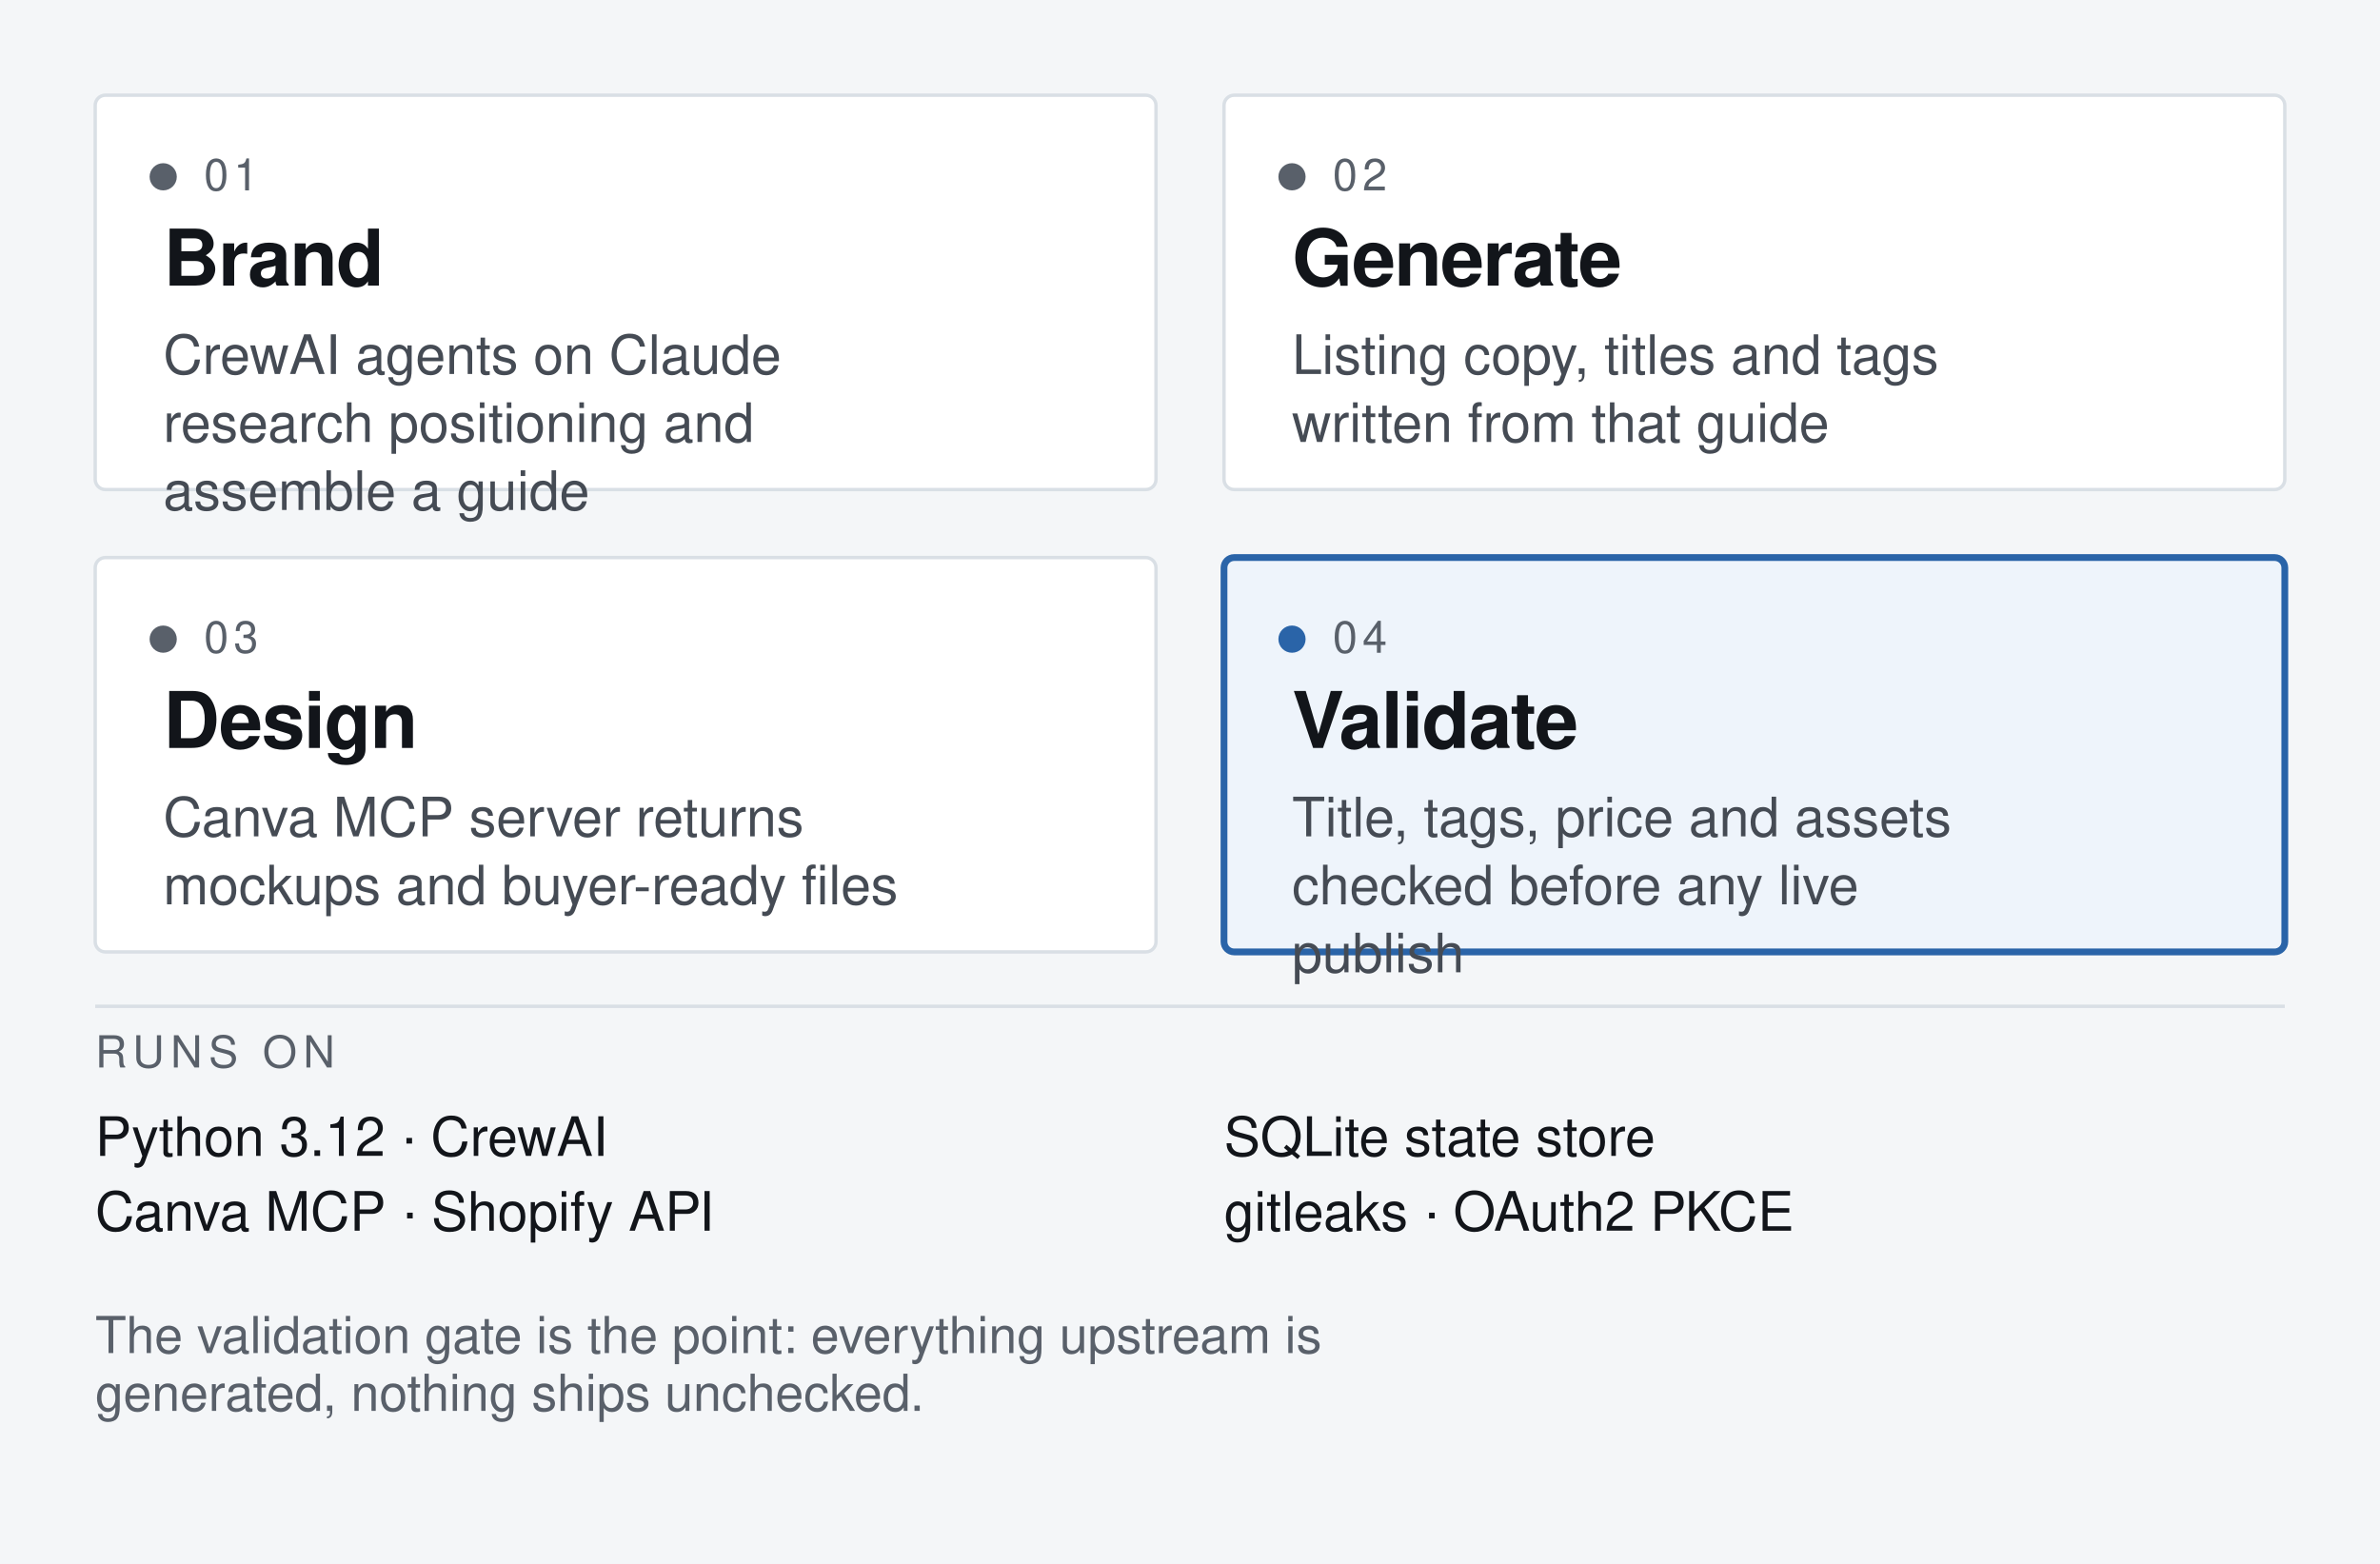
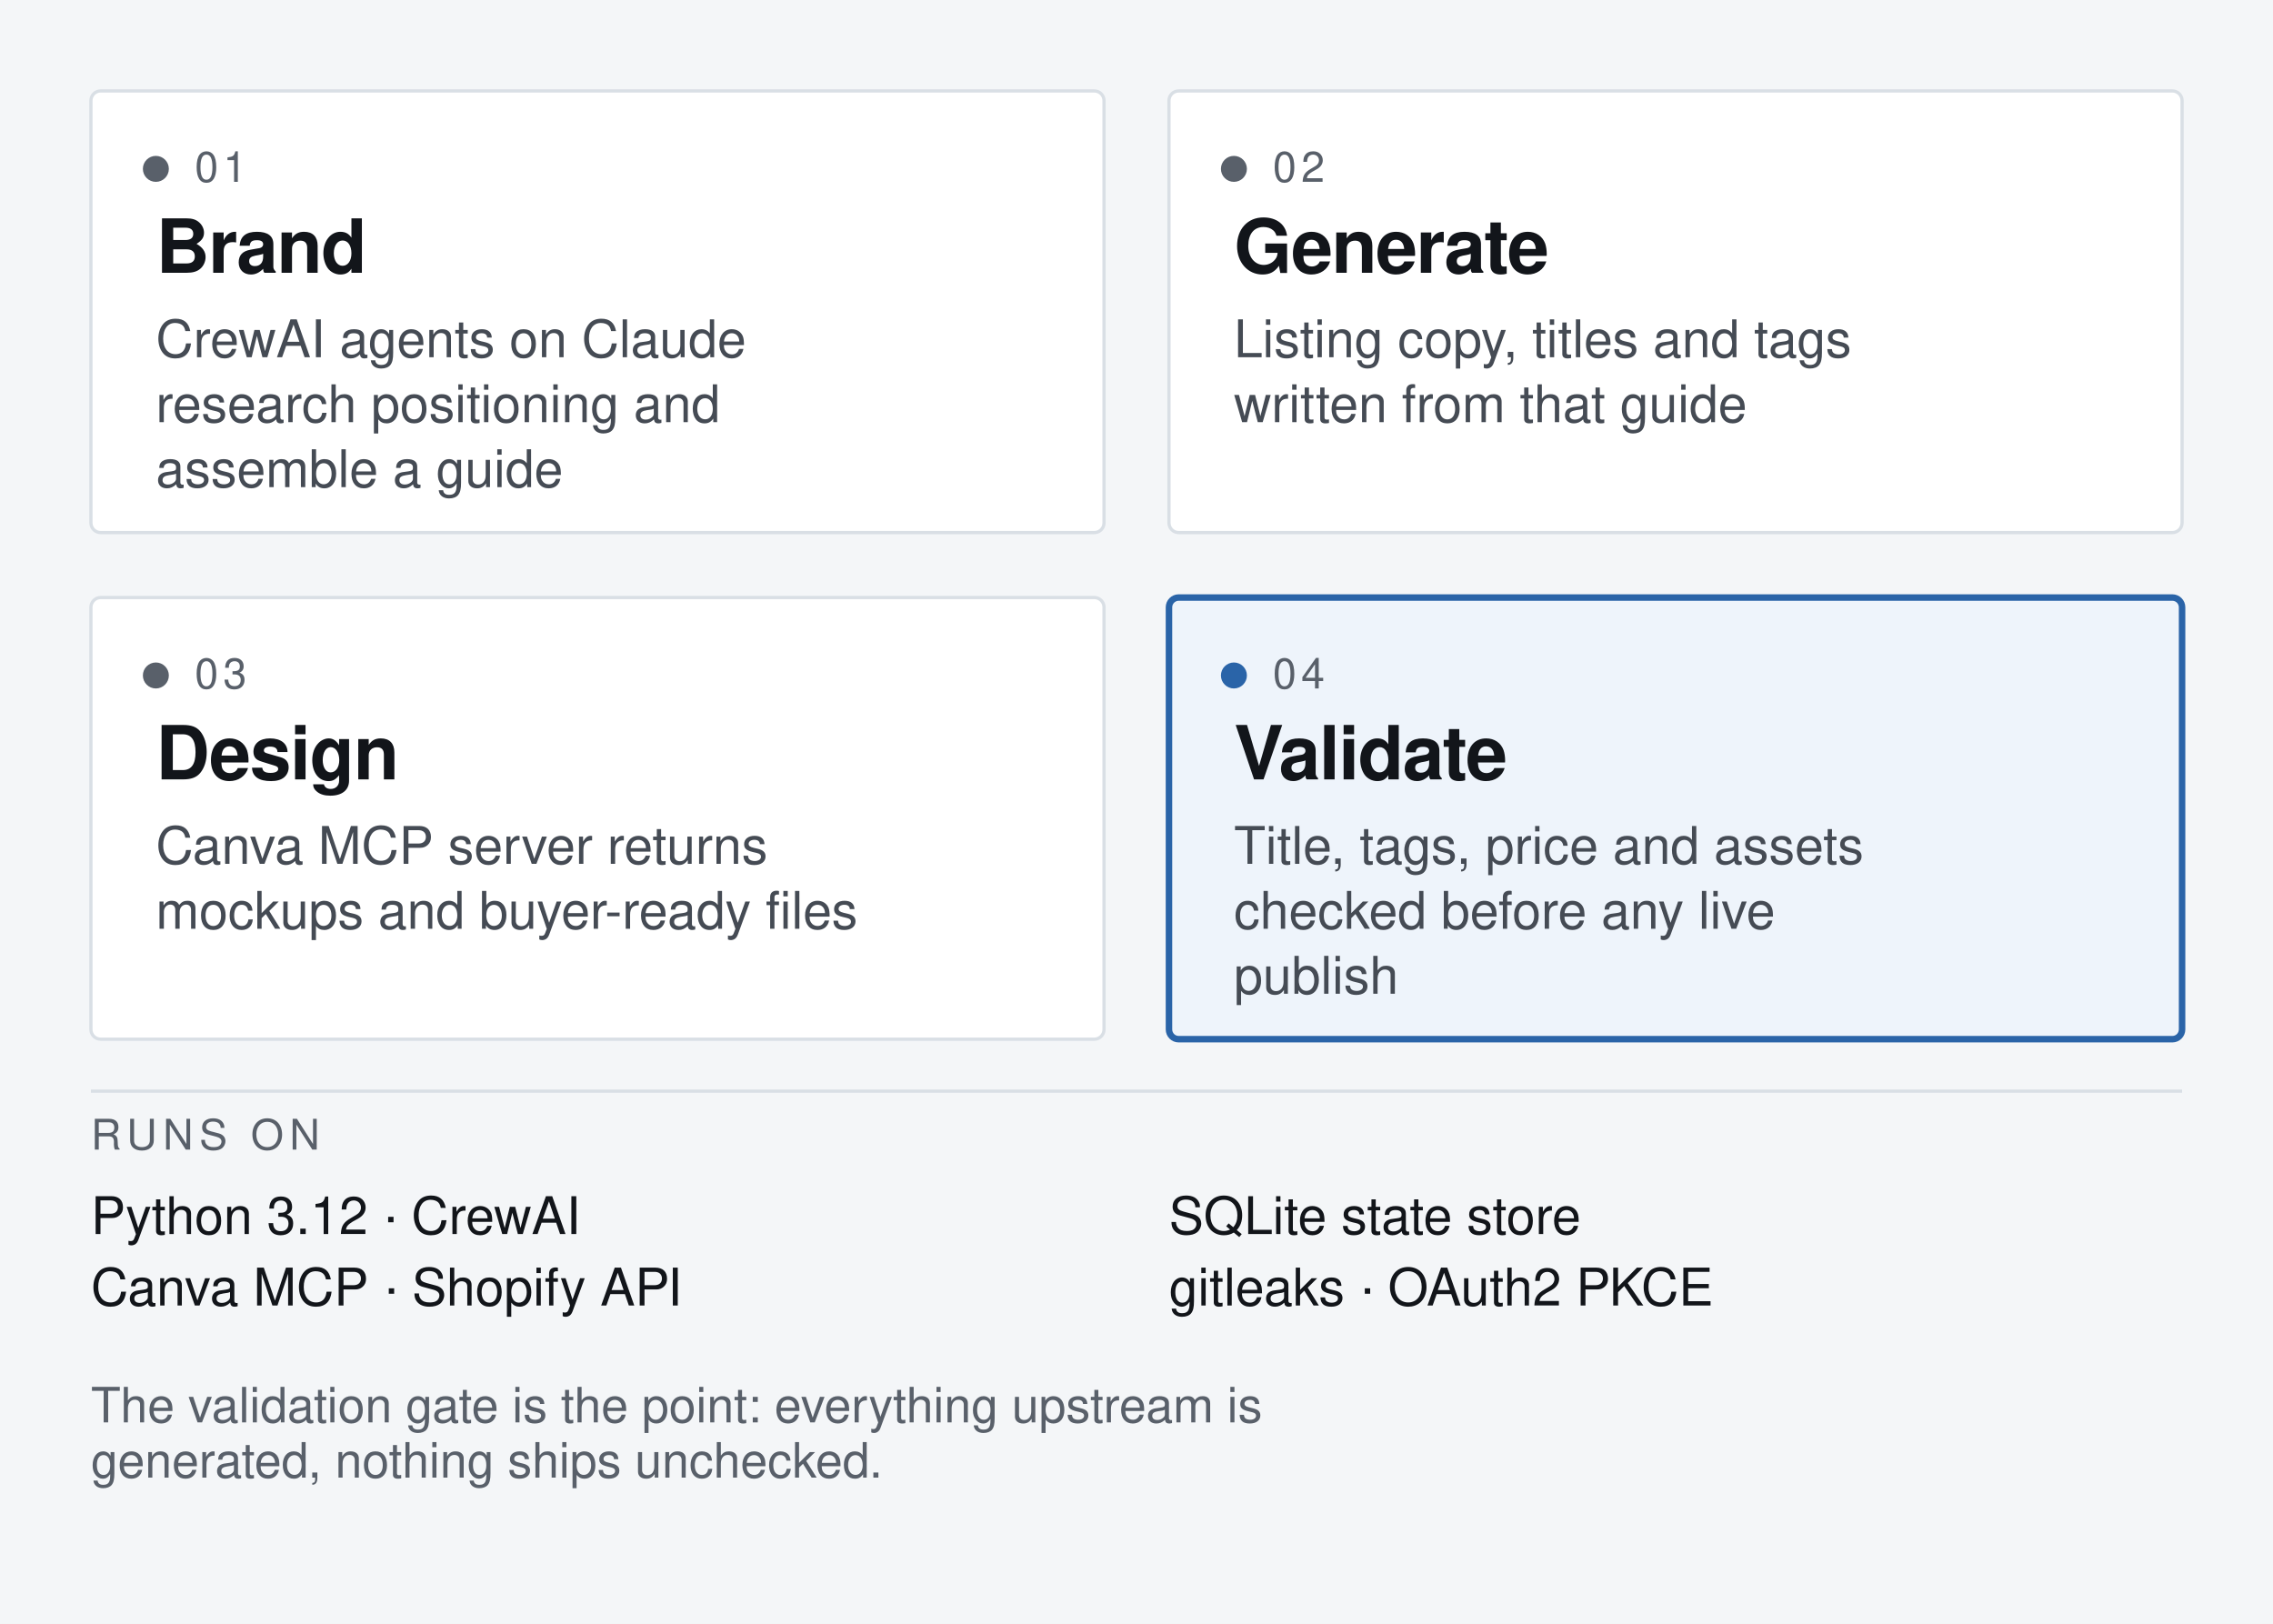
- <svg xmlns="http://www.w3.org/2000/svg" viewBox="0 0 700 460" width="700" height="460" role="img" aria-label="pipeline diagram">
-   <rect width="700" height="460" fill="#f4f6f8" />
-   <rect x="28.0" y="28" width="312.0" height="116" rx="3" fill="#ffffff" stroke="#d9dfe5" stroke-width="1" />
+ <svg xmlns="http://www.w3.org/2000/svg" viewBox="0 0 700 500" width="700" height="500" role="img" aria-label="pipeline diagram">
+   <rect width="700" height="500" fill="#f4f6f8" />
+   <rect x="28.0" y="28" width="312.0" height="136" rx="3" fill="#ffffff" stroke="#d9dfe5" stroke-width="1" />
  <circle cx="48.0" cy="52" r="4" fill="#59606a" />
  <text x="60.0" y="56" font-family="'Helvetica Neue',Helvetica,Arial,sans-serif" font-size="13" letter-spacing="1.5" fill="#59606a">01</text>
  <text x="48.0" y="84" font-family="'Helvetica Neue',Helvetica,Arial,sans-serif" font-size="23" font-weight="600" letter-spacing="-0.4" fill="#12151a">Brand</text>
  <text x="48.0" y="110" font-family="'Helvetica Neue',Helvetica,Arial,sans-serif" font-size="16" fill="#454b54">CrewAI agents on Claude</text>
  <text x="48.0" y="130" font-family="'Helvetica Neue',Helvetica,Arial,sans-serif" font-size="16" fill="#454b54">research positioning and</text>
  <text x="48.0" y="150" font-family="'Helvetica Neue',Helvetica,Arial,sans-serif" font-size="16" fill="#454b54">assemble a guide</text>
-   <rect x="360.0" y="28" width="312.0" height="116" rx="3" fill="#ffffff" stroke="#d9dfe5" stroke-width="1" />
+   <rect x="360.0" y="28" width="312.0" height="136" rx="3" fill="#ffffff" stroke="#d9dfe5" stroke-width="1" />
  <circle cx="380.0" cy="52" r="4" fill="#59606a" />
  <text x="392.0" y="56" font-family="'Helvetica Neue',Helvetica,Arial,sans-serif" font-size="13" letter-spacing="1.5" fill="#59606a">02</text>
  <text x="380.0" y="84" font-family="'Helvetica Neue',Helvetica,Arial,sans-serif" font-size="23" font-weight="600" letter-spacing="-0.4" fill="#12151a">Generate</text>
  <text x="380.0" y="110" font-family="'Helvetica Neue',Helvetica,Arial,sans-serif" font-size="16" fill="#454b54">Listing copy, titles and tags</text>
  <text x="380.0" y="130" font-family="'Helvetica Neue',Helvetica,Arial,sans-serif" font-size="16" fill="#454b54">written from that guide</text>
-   <rect x="28.0" y="164" width="312.0" height="116" rx="3" fill="#ffffff" stroke="#d9dfe5" stroke-width="1" />
-   <circle cx="48.0" cy="188" r="4" fill="#59606a" />
-   <text x="60.0" y="192" font-family="'Helvetica Neue',Helvetica,Arial,sans-serif" font-size="13" letter-spacing="1.5" fill="#59606a">03</text>
-   <text x="48.0" y="220" font-family="'Helvetica Neue',Helvetica,Arial,sans-serif" font-size="23" font-weight="600" letter-spacing="-0.4" fill="#12151a">Design</text>
-   <text x="48.0" y="246" font-family="'Helvetica Neue',Helvetica,Arial,sans-serif" font-size="16" fill="#454b54">Canva MCP server returns</text>
-   <text x="48.0" y="266" font-family="'Helvetica Neue',Helvetica,Arial,sans-serif" font-size="16" fill="#454b54">mockups and buyer-ready files</text>
-   <rect x="360.0" y="164" width="312.0" height="116" rx="3" fill="#eef4fb" stroke="#2a64a8" stroke-width="2" />
-   <circle cx="380.0" cy="188" r="4" fill="#2a64a8" />
-   <text x="392.0" y="192" font-family="'Helvetica Neue',Helvetica,Arial,sans-serif" font-size="13" letter-spacing="1.5" fill="#59606a">04</text>
-   <text x="380.0" y="220" font-family="'Helvetica Neue',Helvetica,Arial,sans-serif" font-size="23" font-weight="600" letter-spacing="-0.4" fill="#12151a">Validate</text>
-   <text x="380.0" y="246" font-family="'Helvetica Neue',Helvetica,Arial,sans-serif" font-size="16" fill="#454b54">Title, tags, price and assets</text>
-   <text x="380.0" y="266" font-family="'Helvetica Neue',Helvetica,Arial,sans-serif" font-size="16" fill="#454b54">checked before any live</text>
-   <text x="380.0" y="286" font-family="'Helvetica Neue',Helvetica,Arial,sans-serif" font-size="16" fill="#454b54">publish</text>
-   <line x1="28" y1="296" x2="672" y2="296" stroke="#d9dfe5" stroke-width="1" />
-   <text x="28" y="314" font-family="'Helvetica Neue',Helvetica,Arial,sans-serif" font-size="13" letter-spacing="1.8" fill="#59606a">RUNS ON</text>
-   <text x="28.0" y="340" font-family="'Helvetica Neue',Helvetica,Arial,sans-serif" font-size="16" fill="#12151a">Python 3.12 · CrewAI</text>
-   <text x="360.0" y="340" font-family="'Helvetica Neue',Helvetica,Arial,sans-serif" font-size="16" fill="#12151a">SQLite state store</text>
-   <text x="28.0" y="362" font-family="'Helvetica Neue',Helvetica,Arial,sans-serif" font-size="16" fill="#12151a">Canva MCP · Shopify API</text>
-   <text x="360.0" y="362" font-family="'Helvetica Neue',Helvetica,Arial,sans-serif" font-size="16" fill="#12151a">gitleaks · OAuth2 PKCE</text>
-   <text x="28" y="398" font-family="'Helvetica Neue',Helvetica,Arial,sans-serif" font-size="15" fill="#59606a">The validation gate is the point: everything upstream is</text>
-   <text x="28" y="415" font-family="'Helvetica Neue',Helvetica,Arial,sans-serif" font-size="15" fill="#59606a">generated, nothing ships unchecked.</text>
+   <rect x="28.0" y="184" width="312.0" height="136" rx="3" fill="#ffffff" stroke="#d9dfe5" stroke-width="1" />
+   <circle cx="48.0" cy="208" r="4" fill="#59606a" />
+   <text x="60.0" y="212" font-family="'Helvetica Neue',Helvetica,Arial,sans-serif" font-size="13" letter-spacing="1.5" fill="#59606a">03</text>
+   <text x="48.0" y="240" font-family="'Helvetica Neue',Helvetica,Arial,sans-serif" font-size="23" font-weight="600" letter-spacing="-0.4" fill="#12151a">Design</text>
+   <text x="48.0" y="266" font-family="'Helvetica Neue',Helvetica,Arial,sans-serif" font-size="16" fill="#454b54">Canva MCP server returns</text>
+   <text x="48.0" y="286" font-family="'Helvetica Neue',Helvetica,Arial,sans-serif" font-size="16" fill="#454b54">mockups and buyer-ready files</text>
+   <rect x="360.0" y="184" width="312.0" height="136" rx="3" fill="#eef4fb" stroke="#2a64a8" stroke-width="2" />
+   <circle cx="380.0" cy="208" r="4" fill="#2a64a8" />
+   <text x="392.0" y="212" font-family="'Helvetica Neue',Helvetica,Arial,sans-serif" font-size="13" letter-spacing="1.5" fill="#59606a">04</text>
+   <text x="380.0" y="240" font-family="'Helvetica Neue',Helvetica,Arial,sans-serif" font-size="23" font-weight="600" letter-spacing="-0.4" fill="#12151a">Validate</text>
+   <text x="380.0" y="266" font-family="'Helvetica Neue',Helvetica,Arial,sans-serif" font-size="16" fill="#454b54">Title, tags, price and assets</text>
+   <text x="380.0" y="286" font-family="'Helvetica Neue',Helvetica,Arial,sans-serif" font-size="16" fill="#454b54">checked before any live</text>
+   <text x="380.0" y="306" font-family="'Helvetica Neue',Helvetica,Arial,sans-serif" font-size="16" fill="#454b54">publish</text>
+   <line x1="28" y1="336" x2="672" y2="336" stroke="#d9dfe5" stroke-width="1" />
+   <text x="28" y="354" font-family="'Helvetica Neue',Helvetica,Arial,sans-serif" font-size="13" letter-spacing="1.8" fill="#59606a">RUNS ON</text>
+   <text x="28.0" y="380" font-family="'Helvetica Neue',Helvetica,Arial,sans-serif" font-size="16" fill="#12151a">Python 3.12 · CrewAI</text>
+   <text x="360.0" y="380" font-family="'Helvetica Neue',Helvetica,Arial,sans-serif" font-size="16" fill="#12151a">SQLite state store</text>
+   <text x="28.0" y="402" font-family="'Helvetica Neue',Helvetica,Arial,sans-serif" font-size="16" fill="#12151a">Canva MCP · Shopify API</text>
+   <text x="360.0" y="402" font-family="'Helvetica Neue',Helvetica,Arial,sans-serif" font-size="16" fill="#12151a">gitleaks · OAuth2 PKCE</text>
+   <text x="28" y="438" font-family="'Helvetica Neue',Helvetica,Arial,sans-serif" font-size="15" fill="#59606a">The validation gate is the point: everything upstream is</text>
+   <text x="28" y="455" font-family="'Helvetica Neue',Helvetica,Arial,sans-serif" font-size="15" fill="#59606a">generated, nothing ships unchecked.</text>
</svg>
